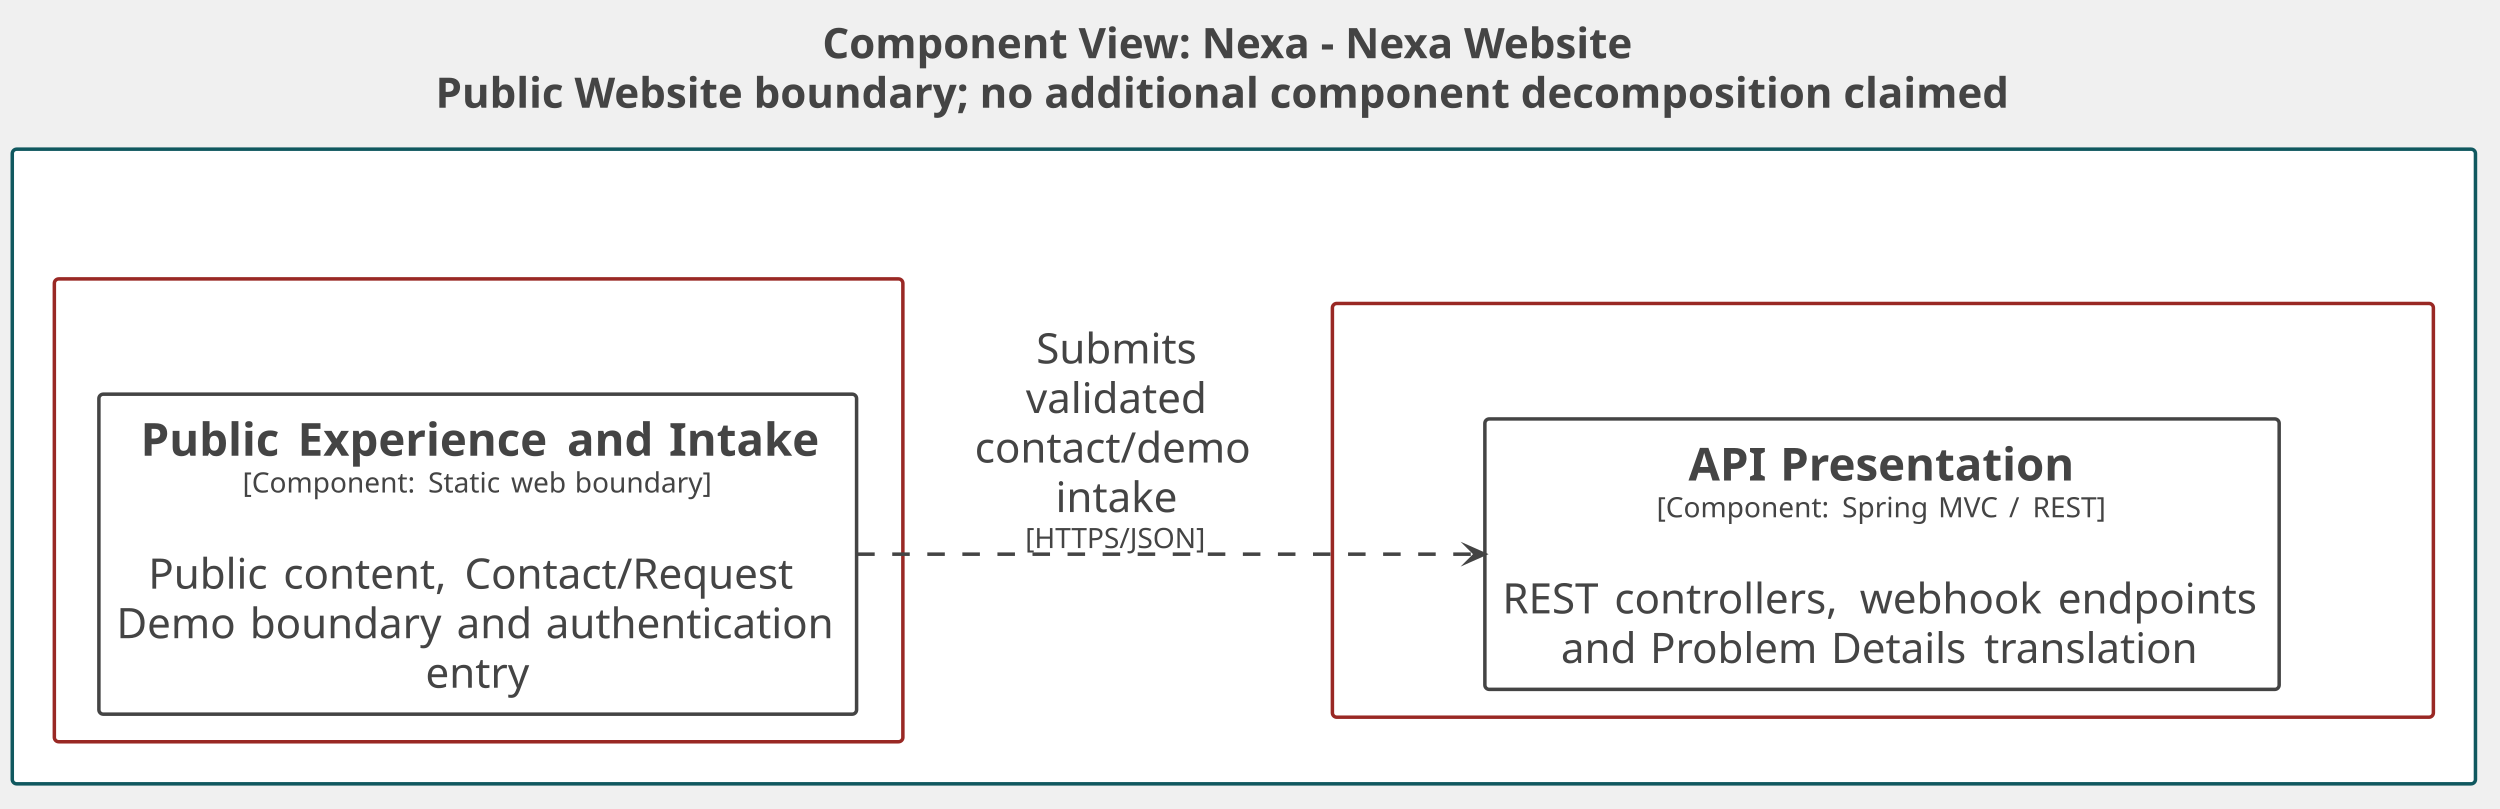
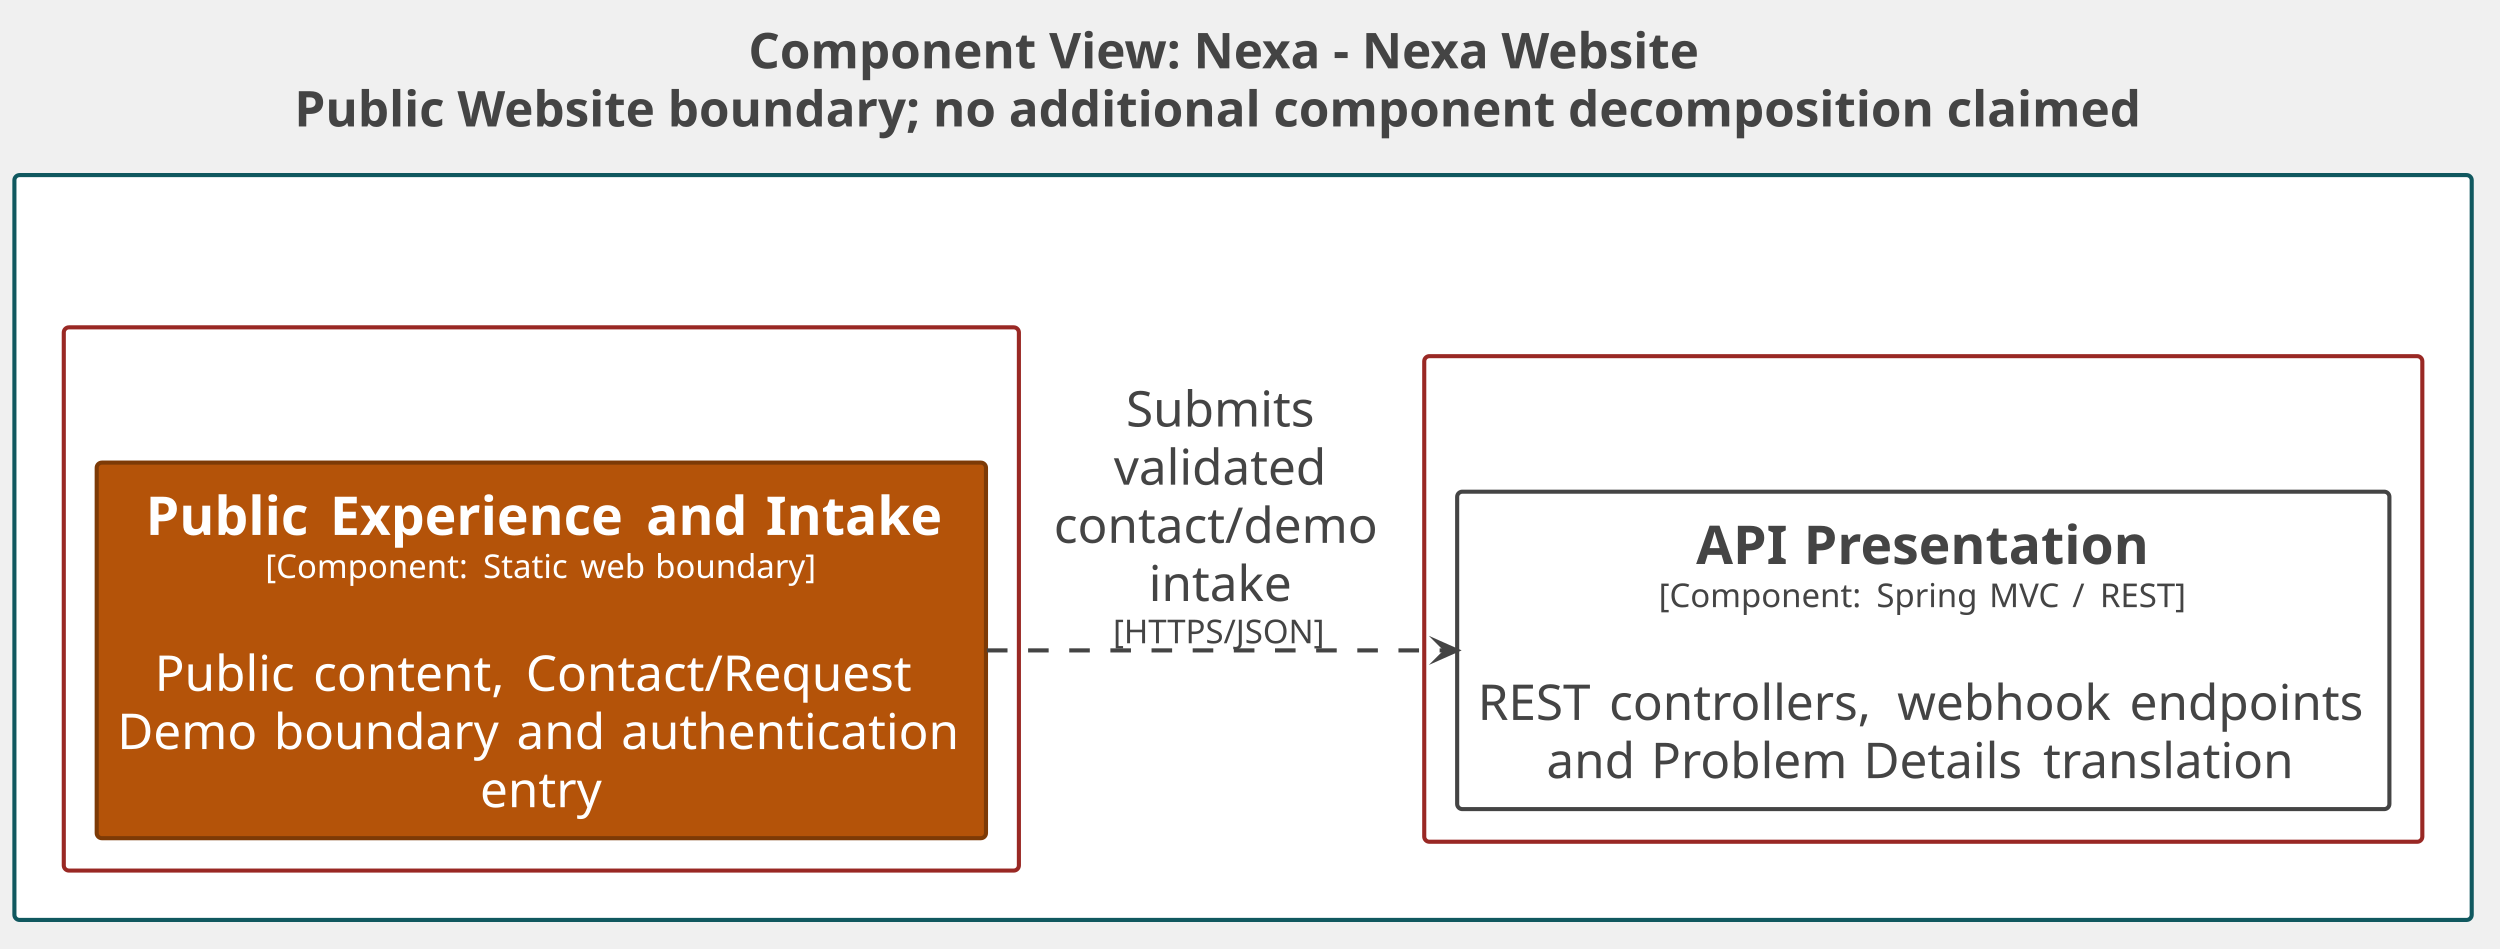
- <svg xmlns="http://www.w3.org/2000/svg" contentStyleType="text/css" data-diagram-type="DESCRIPTION" height="461px" preserveAspectRatio="none" style="width:1426px;height:461px;background:#FFFFFF;" version="1.1" viewBox="0 0 1426 461" width="1426px" zoomAndPan="magnify">
+ <svg xmlns="http://www.w3.org/2000/svg" contentStyleType="text/css" data-diagram-type="DESCRIPTION" height="461px" preserveAspectRatio="none" style="width:1215px;height:461px;background:#FFFFFF;" version="1.1" viewBox="0 0 1215 461" width="1215px" zoomAndPan="magnify">
  <defs />
  <g>
    <g class="title" data-source-line="1">
-       <text fill="#444444" font-family="sans-serif" font-size="24" font-weight="700" lengthAdjust="spacing" textLength="480.809" x="469.096" y="33.203">Component View: Nexa - Nexa Website</text>
-       <text fill="#444444" font-family="sans-serif" font-size="24" font-weight="700" lengthAdjust="spacing" textLength="922.113" x="248.443" y="61.469">Public Website boundary; no additional component decomposition claimed</text>
+       <text fill="#444444" font-family="sans-serif" font-size="24" font-weight="700" lengthAdjust="spacing" textLength="480.809" x="363.721" y="33.203">Component View: Nexa - Nexa Website</text>
+       <text fill="#444444" font-family="sans-serif" font-size="24" font-weight="700" lengthAdjust="spacing" textLength="922.113" x="143.068" y="61.469">Public Website boundary; no additional component decomposition claimed</text>
    </g>
-     <g class="cluster" data-qualified-name="Nexa.n.size.16..Software System...size." data-source-line="70" id="ent0001">
-       <rect fill="#FFFFFF" height="362" rx="2.5" ry="2.5" style="stroke:#10585F;stroke-width:2;" width="1405" x="7" y="85.094" />
-       <text fill="#FFFFFF" font-family="sans-serif" font-size="24" font-weight="700" lengthAdjust="spacing" textLength="60.797" x="679.102" y="110.297">Nexa</text>
-       <text fill="#FFFFFF" font-family="sans-serif" font-size="16" font-weight="700" lengthAdjust="spacing" textLength="148.359" x="635.32" y="130.828">[Software System]</text>
+     <g class="cluster" data-qualified-name="Nexa.n.size.16..Software System...size." data-source-line="82" id="ent0001">
+       <rect fill="#FFFFFF" height="362" rx="2.5" ry="2.5" style="stroke:#10585F;stroke-width:2;" width="1194.25" x="7" y="85.094" />
+       <text fill="#FFFFFF" font-family="sans-serif" font-size="24" font-weight="700" lengthAdjust="spacing" textLength="60.797" x="573.727" y="110.297">Nexa</text>
+       <text fill="#FFFFFF" font-family="sans-serif" font-size="16" font-weight="700" lengthAdjust="spacing" textLength="148.359" x="529.945" y="130.828">[Software System]</text>
    </g>
-     <g class="cluster" data-qualified-name="Nexa.n.size.16..Software System...size..Nexa Website.n.size.16..Container. Static HTML.CSS.JavaScript served by Nginx...size." data-source-line="71" id="ent0002">
-       <rect fill="#FFFFFF" height="264" rx="2.5" ry="2.5" style="stroke:#992824;stroke-width:2;" width="484" x="31" y="159.094" />
-       <text fill="#FFFFFF" font-family="sans-serif" font-size="24" font-weight="700" lengthAdjust="spacing" textLength="165.527" x="190.236" y="184.297">Nexa Website</text>
-       <text fill="#FFFFFF" font-family="sans-serif" font-size="16" font-weight="700" lengthAdjust="spacing" textLength="468.242" x="38.879" y="204.828">[Container: Static HTML/CSS/JavaScript served by Nginx]</text>
+     <g class="cluster" data-qualified-name="Nexa.n.size.16..Software System...size..Nexa Website.n.size.16..Container. Static Web . Nginx...size." data-source-line="83" id="ent0002">
+       <rect fill="#FFFFFF" height="264" rx="2.5" ry="2.5" style="stroke:#992824;stroke-width:2;" width="464.18" x="31" y="159.094" />
+       <text fill="#FFFFFF" font-family="sans-serif" font-size="24" font-weight="700" lengthAdjust="spacing" textLength="165.527" x="180.326" y="184.297">Nexa Website</text>
+       <text fill="#FFFFFF" font-family="sans-serif" font-size="16" font-weight="700" lengthAdjust="spacing" textLength="254.016" x="136.082" y="204.828">[Container: Static Web / Nginx]</text>
    </g>
-     <g class="cluster" data-qualified-name="Nexa.n.size.16..Software System...size..Nexa API.n.size.16..Container. Java 25 . Spring Boot 4.1 . Spring Modulith modular monolith...size." data-source-line="75" id="ent0004">
-       <rect fill="#FFFFFF" height="236" rx="2.5" ry="2.5" style="stroke:#992824;stroke-width:2;" width="628" x="760" y="173.094" />
-       <text fill="#FFFFFF" font-family="sans-serif" font-size="24" font-weight="700" lengthAdjust="spacing" textLength="109.055" x="1019.473" y="198.297">Nexa API</text>
-       <text fill="#FFFFFF" font-family="sans-serif" font-size="16" font-weight="700" lengthAdjust="spacing" textLength="612.859" x="767.57" y="218.828">[Container: Java 25 / Spring Boot 4.1 / Spring Modulith modular monolith]</text>
+     <g class="cluster" data-qualified-name="Nexa.n.size.16..Software System...size..Nexa API.n.size.16..Container. Java 25 . Spring Boot 4.1 . Spring Modulith...size." data-source-line="87" id="ent0004">
+       <rect fill="#FFFFFF" height="236" rx="2.5" ry="2.5" style="stroke:#992824;stroke-width:2;" width="485.07" x="692.18" y="173.094" />
+       <text fill="#FFFFFF" font-family="sans-serif" font-size="24" font-weight="700" lengthAdjust="spacing" textLength="109.055" x="880.188" y="198.297">Nexa API</text>
+       <text fill="#FFFFFF" font-family="sans-serif" font-size="16" font-weight="700" lengthAdjust="spacing" textLength="459.727" x="704.852" y="218.828">[Container: Java 25 / Spring Boot 4.1 / Spring Modulith]</text>
    </g>
-     <g class="entity" data-qualified-name="Nexa.n.size.16..Software System...size..Nexa Website.n.size.16..Container. Static HTML.CSS.JavaScript served by Nginx...size..Nexa.NexaWebsite.PublicExperienceandIntake" data-source-line="72" id="ent0003">
-       <rect fill="#FFFFFF" height="182.527" rx="2.5" ry="2.5" style="stroke:#444444;stroke-width:2;" width="432.184" x="56.41" y="224.834" />
-       <text fill="#444444" font-family="sans-serif" font-size="26" font-weight="700" lengthAdjust="spacing" textLength="80.996" x="80.206" y="259.971">Public</text>
-       <text fill="#444444" font-family="sans-serif" font-size="26" font-weight="700" lengthAdjust="spacing" textLength="8.569" x="161.202" y="259.971"> </text>
-       <text fill="#444444" font-family="sans-serif" font-size="26" font-weight="700" lengthAdjust="spacing" textLength="145.095" x="169.771" y="259.971">Experience</text>
-       <text fill="#444444" font-family="sans-serif" font-size="26" font-weight="700" lengthAdjust="spacing" textLength="8.569" x="314.866" y="259.971"> </text>
-       <text fill="#444444" font-family="sans-serif" font-size="26" font-weight="700" lengthAdjust="spacing" textLength="49.588" x="323.435" y="259.971">and</text>
-       <text fill="#444444" font-family="sans-serif" font-size="26" font-weight="700" lengthAdjust="spacing" textLength="8.569" x="373.023" y="259.971"> </text>
-       <text fill="#444444" font-family="sans-serif" font-size="26" font-weight="700" lengthAdjust="spacing" textLength="83.205" x="381.593" y="259.971">Intake</text>
-       <text fill="#444444" font-family="sans-serif" font-size="16" lengthAdjust="spacing" textLength="100.758" x="138.365" y="280.924">[Component:</text>
-       <text fill="#444444" font-family="sans-serif" font-size="16" lengthAdjust="spacing" textLength="5.062" x="239.123" y="280.924"> </text>
-       <text fill="#444444" font-family="sans-serif" font-size="16" lengthAdjust="spacing" textLength="42.242" x="244.185" y="280.924">Static</text>
-       <text fill="#444444" font-family="sans-serif" font-size="16" lengthAdjust="spacing" textLength="5.062" x="286.428" y="280.924"> </text>
-       <text fill="#444444" font-family="sans-serif" font-size="16" lengthAdjust="spacing" textLength="31.312" x="291.49" y="280.924">web</text>
-       <text fill="#444444" font-family="sans-serif" font-size="16" lengthAdjust="spacing" textLength="5.062" x="322.803" y="280.924"> </text>
-       <text fill="#444444" font-family="sans-serif" font-size="16" lengthAdjust="spacing" textLength="78.773" x="327.865" y="280.924">boundary]</text>
-       <text fill="#444444" font-family="sans-serif" font-size="24" lengthAdjust="spacing" textLength="7.594" x="268.705" y="307.502"> </text>
-       <text fill="#444444" font-family="sans-serif" font-size="24" lengthAdjust="spacing" textLength="69.434" x="84.592" y="335.767">Public</text>
-       <text fill="#444444" font-family="sans-serif" font-size="24" lengthAdjust="spacing" textLength="7.594" x="154.025" y="335.767"> </text>
-       <text fill="#444444" font-family="sans-serif" font-size="24" lengthAdjust="spacing" textLength="95.742" x="161.619" y="335.767">content,</text>
-       <text fill="#444444" font-family="sans-serif" font-size="24" lengthAdjust="spacing" textLength="7.594" x="257.361" y="335.767"> </text>
-       <text fill="#444444" font-family="sans-serif" font-size="24" lengthAdjust="spacing" textLength="195.457" x="264.955" y="335.767">Contact/Request</text>
-       <text fill="#444444" font-family="sans-serif" font-size="24" lengthAdjust="spacing" textLength="68.496" x="66.41" y="364.033">Demo</text>
-       <text fill="#444444" font-family="sans-serif" font-size="24" lengthAdjust="spacing" textLength="7.594" x="134.906" y="364.033"> </text>
-       <text fill="#444444" font-family="sans-serif" font-size="24" lengthAdjust="spacing" textLength="110.356" x="142.5" y="364.033">boundary</text>
-       <text fill="#444444" font-family="sans-serif" font-size="24" lengthAdjust="spacing" textLength="7.594" x="252.855" y="364.033"> </text>
-       <text fill="#444444" font-family="sans-serif" font-size="24" lengthAdjust="spacing" textLength="43.254" x="260.449" y="364.033">and</text>
-       <text fill="#444444" font-family="sans-serif" font-size="24" lengthAdjust="spacing" textLength="7.594" x="303.703" y="364.033"> </text>
-       <text fill="#444444" font-family="sans-serif" font-size="24" lengthAdjust="spacing" textLength="167.297" x="311.297" y="364.033">authentication</text>
-       <text fill="#444444" font-family="sans-serif" font-size="24" lengthAdjust="spacing" textLength="59.602" x="242.701" y="392.299">entry</text>
+     <g class="entity" data-qualified-name="Nexa.n.size.16..Software System...size..Nexa Website.n.size.16..Container. Static Web . Nginx...size..Nexa.NexaWebsite.PublicExperienceandIntake" data-source-line="84" id="ent0003">
+       <rect fill="#B45309" height="182.527" rx="2.5" ry="2.5" style="stroke:#7D3A06;stroke-width:2;" width="432.184" x="47" y="224.834" />
+       <text fill="#FFFFFF" font-family="sans-serif" font-size="26" font-weight="700" lengthAdjust="spacing" textLength="80.996" x="70.796" y="259.971">Public</text>
+       <text fill="#FFFFFF" font-family="sans-serif" font-size="26" font-weight="700" lengthAdjust="spacing" textLength="8.569" x="151.792" y="259.971"> </text>
+       <text fill="#FFFFFF" font-family="sans-serif" font-size="26" font-weight="700" lengthAdjust="spacing" textLength="145.095" x="160.361" y="259.971">Experience</text>
+       <text fill="#FFFFFF" font-family="sans-serif" font-size="26" font-weight="700" lengthAdjust="spacing" textLength="8.569" x="305.456" y="259.971"> </text>
+       <text fill="#FFFFFF" font-family="sans-serif" font-size="26" font-weight="700" lengthAdjust="spacing" textLength="49.588" x="314.025" y="259.971">and</text>
+       <text fill="#FFFFFF" font-family="sans-serif" font-size="26" font-weight="700" lengthAdjust="spacing" textLength="8.569" x="363.613" y="259.971"> </text>
+       <text fill="#FFFFFF" font-family="sans-serif" font-size="26" font-weight="700" lengthAdjust="spacing" textLength="83.205" x="372.183" y="259.971">Intake</text>
+       <text fill="#FFFFFF" font-family="sans-serif" font-size="16" lengthAdjust="spacing" textLength="100.758" x="128.955" y="280.924">[Component:</text>
+       <text fill="#FFFFFF" font-family="sans-serif" font-size="16" lengthAdjust="spacing" textLength="5.062" x="229.713" y="280.924"> </text>
+       <text fill="#FFFFFF" font-family="sans-serif" font-size="16" lengthAdjust="spacing" textLength="42.242" x="234.775" y="280.924">Static</text>
+       <text fill="#FFFFFF" font-family="sans-serif" font-size="16" lengthAdjust="spacing" textLength="5.062" x="277.018" y="280.924"> </text>
+       <text fill="#FFFFFF" font-family="sans-serif" font-size="16" lengthAdjust="spacing" textLength="31.312" x="282.08" y="280.924">web</text>
+       <text fill="#FFFFFF" font-family="sans-serif" font-size="16" lengthAdjust="spacing" textLength="5.062" x="313.393" y="280.924"> </text>
+       <text fill="#FFFFFF" font-family="sans-serif" font-size="16" lengthAdjust="spacing" textLength="78.773" x="318.455" y="280.924">boundary]</text>
+       <text fill="#FFFFFF" font-family="sans-serif" font-size="24" lengthAdjust="spacing" textLength="7.594" x="259.295" y="307.502"> </text>
+       <text fill="#FFFFFF" font-family="sans-serif" font-size="24" lengthAdjust="spacing" textLength="69.434" x="75.182" y="335.767">Public</text>
+       <text fill="#FFFFFF" font-family="sans-serif" font-size="24" lengthAdjust="spacing" textLength="7.594" x="144.615" y="335.767"> </text>
+       <text fill="#FFFFFF" font-family="sans-serif" font-size="24" lengthAdjust="spacing" textLength="95.742" x="152.209" y="335.767">content,</text>
+       <text fill="#FFFFFF" font-family="sans-serif" font-size="24" lengthAdjust="spacing" textLength="7.594" x="247.951" y="335.767"> </text>
+       <text fill="#FFFFFF" font-family="sans-serif" font-size="24" lengthAdjust="spacing" textLength="195.457" x="255.545" y="335.767">Contact/Request</text>
+       <text fill="#FFFFFF" font-family="sans-serif" font-size="24" lengthAdjust="spacing" textLength="68.496" x="57" y="364.033">Demo</text>
+       <text fill="#FFFFFF" font-family="sans-serif" font-size="24" lengthAdjust="spacing" textLength="7.594" x="125.496" y="364.033"> </text>
+       <text fill="#FFFFFF" font-family="sans-serif" font-size="24" lengthAdjust="spacing" textLength="110.356" x="133.09" y="364.033">boundary</text>
+       <text fill="#FFFFFF" font-family="sans-serif" font-size="24" lengthAdjust="spacing" textLength="7.594" x="243.445" y="364.033"> </text>
+       <text fill="#FFFFFF" font-family="sans-serif" font-size="24" lengthAdjust="spacing" textLength="43.254" x="251.039" y="364.033">and</text>
+       <text fill="#FFFFFF" font-family="sans-serif" font-size="24" lengthAdjust="spacing" textLength="7.594" x="294.293" y="364.033"> </text>
+       <text fill="#FFFFFF" font-family="sans-serif" font-size="24" lengthAdjust="spacing" textLength="167.297" x="301.887" y="364.033">authentication</text>
+       <text fill="#FFFFFF" font-family="sans-serif" font-size="24" lengthAdjust="spacing" textLength="59.602" x="233.291" y="392.299">entry</text>
    </g>
-     <g class="entity" data-qualified-name="Nexa.n.size.16..Software System...size..Nexa API.n.size.16..Container. Java 25 . Spring Boot 4.1 . Spring Modulith modular monolith...size..Nexa.NexaAPI.APIPresentation" data-source-line="76" id="ent0005">
-       <rect fill="#FFFFFF" height="154.262" rx="2.5" ry="2.5" style="stroke:#444444;stroke-width:2;" width="453.066" x="846.97" y="238.964" />
-       <text fill="#444444" font-family="sans-serif" font-size="26" font-weight="700" lengthAdjust="spacing" textLength="43.71" x="963.111" y="274.101">API</text>
-       <text fill="#444444" font-family="sans-serif" font-size="26" font-weight="700" lengthAdjust="spacing" textLength="8.569" x="1006.821" y="274.101"> </text>
-       <text fill="#444444" font-family="sans-serif" font-size="26" font-weight="700" lengthAdjust="spacing" textLength="168.505" x="1015.39" y="274.101">Presentation</text>
-       <text fill="#444444" font-family="sans-serif" font-size="16" lengthAdjust="spacing" textLength="100.758" x="944.902" y="295.054">[Component:</text>
-       <text fill="#444444" font-family="sans-serif" font-size="16" lengthAdjust="spacing" textLength="5.062" x="1045.659" y="295.054"> </text>
-       <text fill="#444444" font-family="sans-serif" font-size="16" lengthAdjust="spacing" textLength="49.766" x="1050.722" y="295.054">Spring</text>
-       <text fill="#444444" font-family="sans-serif" font-size="16" lengthAdjust="spacing" textLength="5.062" x="1100.488" y="295.054"> </text>
-       <text fill="#444444" font-family="sans-serif" font-size="16" lengthAdjust="spacing" textLength="35.312" x="1105.55" y="295.054">MVC</text>
-       <text fill="#444444" font-family="sans-serif" font-size="16" lengthAdjust="spacing" textLength="5.062" x="1140.863" y="295.054"> </text>
-       <text fill="#444444" font-family="sans-serif" font-size="16" lengthAdjust="spacing" textLength="8.391" x="1145.925" y="295.054">/</text>
-       <text fill="#444444" font-family="sans-serif" font-size="16" lengthAdjust="spacing" textLength="5.062" x="1154.316" y="295.054"> </text>
-       <text fill="#444444" font-family="sans-serif" font-size="16" lengthAdjust="spacing" textLength="42.727" x="1159.378" y="295.054">REST]</text>
-       <text fill="#444444" font-family="sans-serif" font-size="24" lengthAdjust="spacing" textLength="7.594" x="1069.706" y="321.632"> </text>
-       <text fill="#444444" font-family="sans-serif" font-size="24" lengthAdjust="spacing" textLength="56.285" x="856.97" y="349.897">REST</text>
-       <text fill="#444444" font-family="sans-serif" font-size="24" lengthAdjust="spacing" textLength="7.594" x="913.255" y="349.897"> </text>
-       <text fill="#444444" font-family="sans-serif" font-size="24" lengthAdjust="spacing" textLength="132.363" x="920.849" y="349.897">controllers,</text>
-       <text fill="#444444" font-family="sans-serif" font-size="24" lengthAdjust="spacing" textLength="7.594" x="1053.212" y="349.897"> </text>
-       <text fill="#444444" font-family="sans-serif" font-size="24" lengthAdjust="spacing" textLength="105.375" x="1060.806" y="349.897">webhook</text>
-       <text fill="#444444" font-family="sans-serif" font-size="24" lengthAdjust="spacing" textLength="7.594" x="1166.181" y="349.897"> </text>
-       <text fill="#444444" font-family="sans-serif" font-size="24" lengthAdjust="spacing" textLength="116.262" x="1173.775" y="349.897">endpoints</text>
-       <text fill="#444444" font-family="sans-serif" font-size="24" lengthAdjust="spacing" textLength="43.254" x="890.357" y="378.163">and</text>
-       <text fill="#444444" font-family="sans-serif" font-size="24" lengthAdjust="spacing" textLength="7.594" x="933.611" y="378.163"> </text>
-       <text fill="#444444" font-family="sans-serif" font-size="24" lengthAdjust="spacing" textLength="95.648" x="941.204" y="378.163">Problem</text>
-       <text fill="#444444" font-family="sans-serif" font-size="24" lengthAdjust="spacing" textLength="7.594" x="1036.853" y="378.163"> </text>
-       <text fill="#444444" font-family="sans-serif" font-size="24" lengthAdjust="spacing" textLength="79.688" x="1044.447" y="378.163">Details</text>
-       <text fill="#444444" font-family="sans-serif" font-size="24" lengthAdjust="spacing" textLength="7.594" x="1124.134" y="378.163"> </text>
-       <text fill="#444444" font-family="sans-serif" font-size="24" lengthAdjust="spacing" textLength="124.922" x="1131.728" y="378.163">translation</text>
+     <g class="entity" data-qualified-name="Nexa.n.size.16..Software System...size..Nexa API.n.size.16..Container. Java 25 . Spring Boot 4.1 . Spring Modulith...size..Nexa.NexaAPI.APIPresentation" data-source-line="88" id="ent0005">
+       <rect fill="#FFFFFF" height="154.262" rx="2.5" ry="2.5" style="stroke:#444444;stroke-width:2;" width="453.066" x="708.18" y="238.964" />
+       <text fill="#444444" font-family="sans-serif" font-size="26" font-weight="700" lengthAdjust="spacing" textLength="43.71" x="824.321" y="274.101">API</text>
+       <text fill="#444444" font-family="sans-serif" font-size="26" font-weight="700" lengthAdjust="spacing" textLength="8.569" x="868.031" y="274.101"> </text>
+       <text fill="#444444" font-family="sans-serif" font-size="26" font-weight="700" lengthAdjust="spacing" textLength="168.505" x="876.6" y="274.101">Presentation</text>
+       <text fill="#444444" font-family="sans-serif" font-size="16" lengthAdjust="spacing" textLength="100.758" x="806.112" y="295.054">[Component:</text>
+       <text fill="#444444" font-family="sans-serif" font-size="16" lengthAdjust="spacing" textLength="5.062" x="906.87" y="295.054"> </text>
+       <text fill="#444444" font-family="sans-serif" font-size="16" lengthAdjust="spacing" textLength="49.766" x="911.932" y="295.054">Spring</text>
+       <text fill="#444444" font-family="sans-serif" font-size="16" lengthAdjust="spacing" textLength="5.062" x="961.698" y="295.054"> </text>
+       <text fill="#444444" font-family="sans-serif" font-size="16" lengthAdjust="spacing" textLength="35.312" x="966.76" y="295.054">MVC</text>
+       <text fill="#444444" font-family="sans-serif" font-size="16" lengthAdjust="spacing" textLength="5.062" x="1002.073" y="295.054"> </text>
+       <text fill="#444444" font-family="sans-serif" font-size="16" lengthAdjust="spacing" textLength="8.391" x="1007.135" y="295.054">/</text>
+       <text fill="#444444" font-family="sans-serif" font-size="16" lengthAdjust="spacing" textLength="5.062" x="1015.526" y="295.054"> </text>
+       <text fill="#444444" font-family="sans-serif" font-size="16" lengthAdjust="spacing" textLength="42.727" x="1020.588" y="295.054">REST]</text>
+       <text fill="#444444" font-family="sans-serif" font-size="24" lengthAdjust="spacing" textLength="7.594" x="930.916" y="321.632"> </text>
+       <text fill="#444444" font-family="sans-serif" font-size="24" lengthAdjust="spacing" textLength="56.285" x="718.18" y="349.897">REST</text>
+       <text fill="#444444" font-family="sans-serif" font-size="24" lengthAdjust="spacing" textLength="7.594" x="774.465" y="349.897"> </text>
+       <text fill="#444444" font-family="sans-serif" font-size="24" lengthAdjust="spacing" textLength="132.363" x="782.059" y="349.897">controllers,</text>
+       <text fill="#444444" font-family="sans-serif" font-size="24" lengthAdjust="spacing" textLength="7.594" x="914.422" y="349.897"> </text>
+       <text fill="#444444" font-family="sans-serif" font-size="24" lengthAdjust="spacing" textLength="105.375" x="922.016" y="349.897">webhook</text>
+       <text fill="#444444" font-family="sans-serif" font-size="24" lengthAdjust="spacing" textLength="7.594" x="1027.391" y="349.897"> </text>
+       <text fill="#444444" font-family="sans-serif" font-size="24" lengthAdjust="spacing" textLength="116.262" x="1034.985" y="349.897">endpoints</text>
+       <text fill="#444444" font-family="sans-serif" font-size="24" lengthAdjust="spacing" textLength="43.254" x="751.567" y="378.163">and</text>
+       <text fill="#444444" font-family="sans-serif" font-size="24" lengthAdjust="spacing" textLength="7.594" x="794.821" y="378.163"> </text>
+       <text fill="#444444" font-family="sans-serif" font-size="24" lengthAdjust="spacing" textLength="95.648" x="802.414" y="378.163">Problem</text>
+       <text fill="#444444" font-family="sans-serif" font-size="24" lengthAdjust="spacing" textLength="7.594" x="898.063" y="378.163"> </text>
+       <text fill="#444444" font-family="sans-serif" font-size="24" lengthAdjust="spacing" textLength="79.688" x="905.657" y="378.163">Details</text>
+       <text fill="#444444" font-family="sans-serif" font-size="24" lengthAdjust="spacing" textLength="7.594" x="985.344" y="378.163"> </text>
+       <text fill="#444444" font-family="sans-serif" font-size="24" lengthAdjust="spacing" textLength="124.922" x="992.938" y="378.163">translation</text>
    </g>
-     <g class="link" data-entity-1="ent0003" data-entity-2="ent0005" data-link-type="dependency" data-source-line="81" id="lnk6">
-       <path d="M488.93,316.094 C599.63,316.094 729.45,316.094 841.61,316.094" fill="none" id="Nexa.NexaWebsite.PublicExperienceandIntake-to-Nexa.NexaAPI.APIPresentation" style="stroke:#444444;stroke-width:2;stroke-dasharray:10,10;" />
-       <polygon fill="#444444" points="846.61,316.094,837.61,312.094,841.61,316.094,837.61,320.094,846.61,316.094" style="stroke:#444444;stroke-width:2;stroke-linejoin:miter;stroke-miterlimit:10;" />
-       <text fill="#444444" font-family="sans-serif" font-size="24" lengthAdjust="spacing" textLength="93.481" x="591.08" y="207.297">Submits</text>
-       <text fill="#444444" font-family="sans-serif" font-size="24" lengthAdjust="spacing" textLength="105.363" x="585.139" y="235.562">validated</text>
-       <text fill="#444444" font-family="sans-serif" font-size="24" lengthAdjust="spacing" textLength="163.641" x="556" y="263.828">contact/demo</text>
-       <text fill="#444444" font-family="sans-serif" font-size="24" lengthAdjust="spacing" textLength="71.461" x="602.09" y="292.094">intake</text>
-       <text fill="#444444" font-family="sans-serif" font-size="16" lengthAdjust="spacing" textLength="106.094" x="584.773" y="312.625">[HTTPS/JSON]</text>
+     <g class="link" data-entity-1="ent0003" data-entity-2="ent0005" data-link-type="dependency" data-source-line="93" id="lnk6">
+       <path d="M479.65,316.094 C552.58,316.094 629.19,316.094 702.9,316.094" fill="none" id="Nexa.NexaWebsite.PublicExperienceandIntake-to-Nexa.NexaAPI.APIPresentation" style="stroke:#444444;stroke-width:2;stroke-dasharray:10,10;" />
+       <polygon fill="#444444" points="707.9,316.094,698.9,312.094,702.9,316.094,698.9,320.094,707.9,316.094" style="stroke:#444444;stroke-width:2;stroke-linejoin:miter;stroke-miterlimit:10;" />
+       <text fill="#444444" font-family="sans-serif" font-size="24" lengthAdjust="spacing" textLength="93.481" x="547.26" y="207.297">Submits</text>
+       <text fill="#444444" font-family="sans-serif" font-size="24" lengthAdjust="spacing" textLength="105.363" x="541.319" y="235.562">validated</text>
+       <text fill="#444444" font-family="sans-serif" font-size="24" lengthAdjust="spacing" textLength="163.641" x="512.18" y="263.828">contact/demo</text>
+       <text fill="#444444" font-family="sans-serif" font-size="24" lengthAdjust="spacing" textLength="71.461" x="558.27" y="292.094">intake</text>
+       <text fill="#444444" font-family="sans-serif" font-size="16" lengthAdjust="spacing" textLength="106.094" x="540.953" y="312.625">[HTTPS/JSON]</text>
    </g>
  </g>
</svg>
